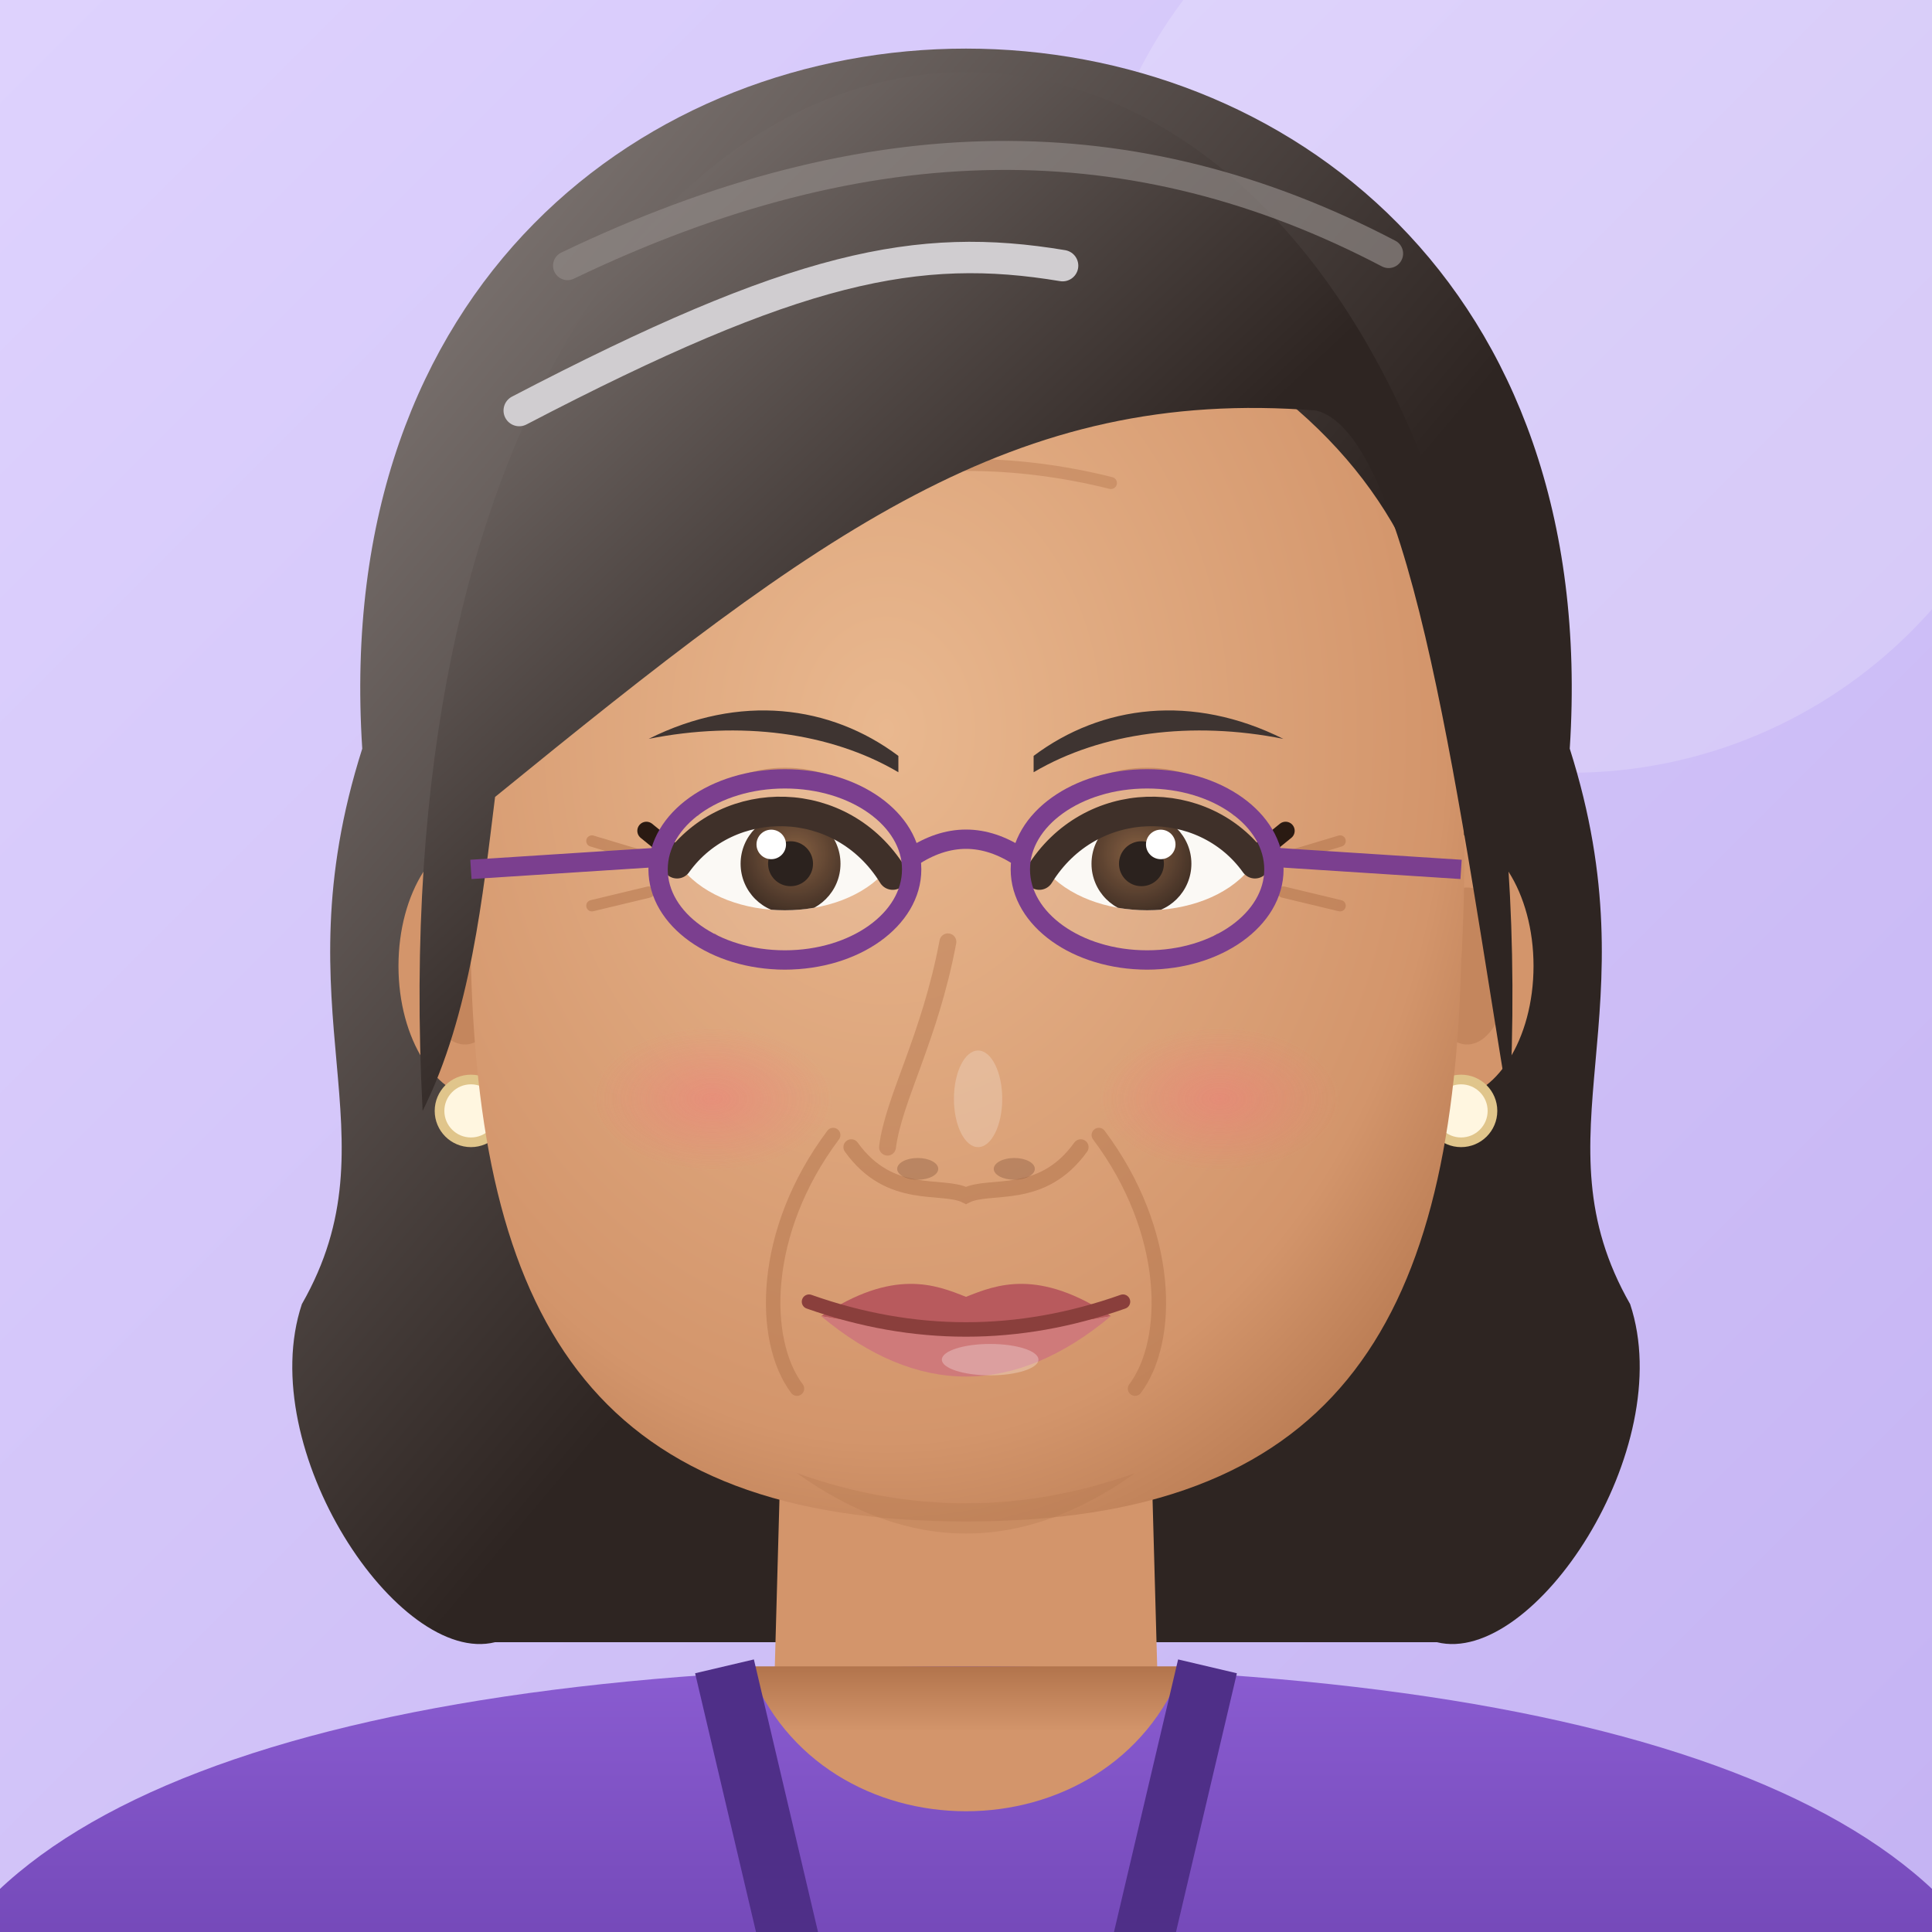
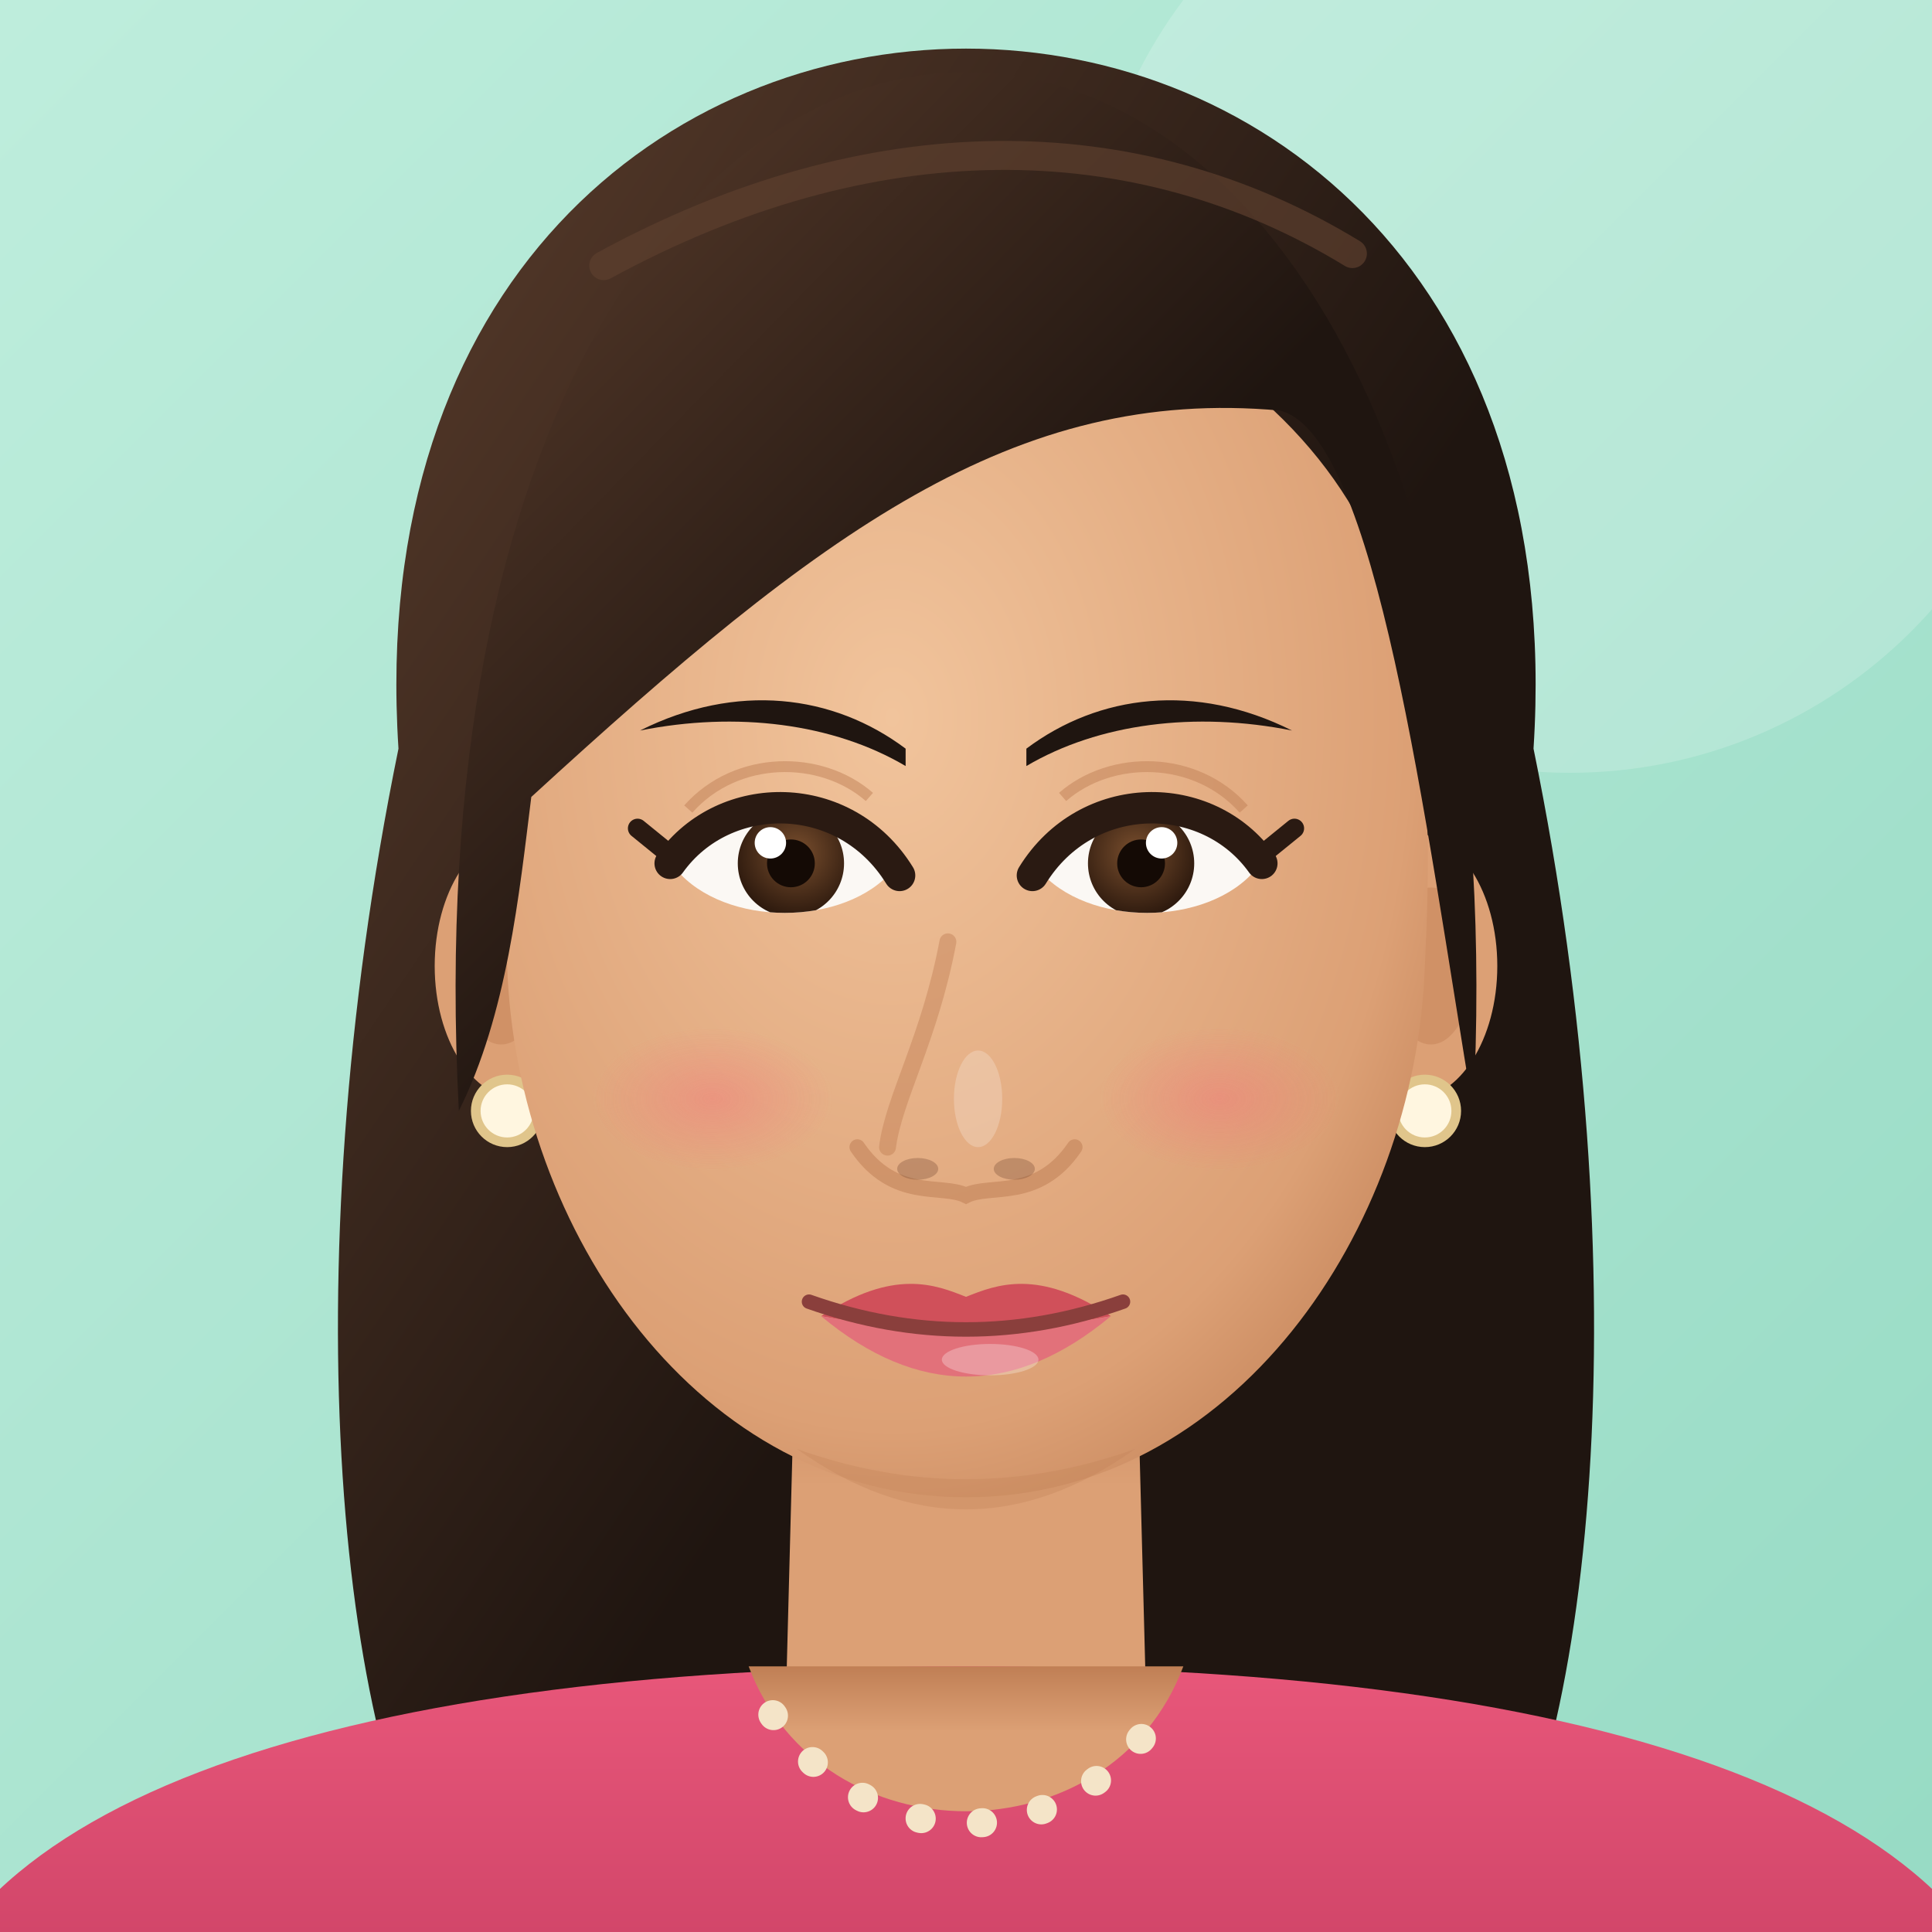
- <svg xmlns="http://www.w3.org/2000/svg" viewBox="20 28 160 160" role="img" aria-label="female middle">
+ <svg xmlns="http://www.w3.org/2000/svg" viewBox="20 28 160 160" role="img" aria-label="female adult">
  <defs>
    <linearGradient id="bg" x1="0" y1="0" x2="1" y2="1">
-       <stop offset="0" stop-color="#e2d7ff" />
-       <stop offset="1" stop-color="#c2b0f2" />
+       <stop offset="0" stop-color="#c4f0e0" />
+       <stop offset="1" stop-color="#93d9c2" />
    </linearGradient>
    <radialGradient id="skin" cx=".42" cy=".38" r=".75">
-       <stop offset="0" stop-color="#e9b88f" />
-       <stop offset=".75" stop-color="#d3956b" />
-       <stop offset="1" stop-color="#b2744c" />
+       <stop offset="0" stop-color="#f1c49c" />
+       <stop offset=".75" stop-color="#dca075" />
+       <stop offset="1" stop-color="#c07f55" />
    </radialGradient>
    <linearGradient id="neck" x1="0" y1="0" x2="0" y2="1">
-       <stop offset="0" stop-color="#b2744c" />
-       <stop offset=".45" stop-color="#d3956b" />
-       <stop offset="1" stop-color="#d3956b" />
+       <stop offset="0" stop-color="#c07f55" />
+       <stop offset=".45" stop-color="#dca075" />
+       <stop offset="1" stop-color="#dca075" />
    </linearGradient>
    <linearGradient id="hair" x1="0" y1="0" x2="1" y2="1">
-       <stop offset="0" stop-color="#8f8784" />
-       <stop offset=".55" stop-color="#2e2522" />
-       <stop offset="1" stop-color="#2e2522" />
+       <stop offset="0" stop-color="#5c3e2d" />
+       <stop offset=".55" stop-color="#1f1510" />
+       <stop offset="1" stop-color="#1f1510" />
    </linearGradient>
    <radialGradient id="iris" cx=".45" cy=".4" r=".6">
      <stop offset="0" stop-color="#7a4f2e" />
      <stop offset="1" stop-color="#2e1a0e" />
    </radialGradient>
    <radialGradient id="blush" cx=".5" cy=".5" r=".5">
      <stop offset="0" stop-color="#f27b7b" stop-opacity=".6" />
      <stop offset="1" stop-color="#f27b7b" stop-opacity="0" />
    </radialGradient>
    <linearGradient id="shirt" x1="0" y1="0" x2="0" y2="1">
-       <stop offset="0" stop-color="#8a5cd1" />
-       <stop offset="1" stop-color="#6a40ad" />
+       <stop offset="0" stop-color="#e8577a" />
+       <stop offset="1" stop-color="#c63d61" />
    </linearGradient>
    <clipPath id="eyeR">
      <path d="M106 100 C110 93.5 120 93.5 124 100 C120 104.8 110 104.8 106 100 Z" />
    </clipPath>
  </defs>
  <rect x="0" y="0" width="200" height="200" fill="url(#bg)" />
  <circle cx="150" cy="52" r="40" fill="#ffffff" opacity=".18" />
-   <path d="M50 90 C45 12.7 155 12.7 150 90 C157 112 147 122 155 136 C159 148 147 166 139 164 L61 164 C53 166 41 148 45 136 C53 122 43 112 50 90 Z" fill="url(#hair)" />
-   <path d="M85 136 L84 172 L116 172 L115 136 Z" fill="url(#neck)" />
+   <path d="M53 90 C48 12.7 152 12.7 147 90 C156 134 152 174 142 188 L58 188 C48 174 44 134 53 90 Z" fill="url(#hair)" />
+   <path d="M86 134 L85 172 L115 172 L114 134 Z" fill="url(#neck)" />
  <path d="M12 200 C14 178 46 166 100 166 C154 166 186 178 188 200 Z" fill="url(#shirt)" />
  <path d="M82 166 C88 182 112 182 118 166 Z" fill="url(#neck)" />
-   <path d="M80 166 L88 200 M120 166 L112 200" stroke="#4f2f88" stroke-width="5" />
-   <ellipse cx="60" cy="108" rx="7.0" ry="11.0" fill="#d3956b" />
-   <ellipse cx="58.5" cy="108" rx="3.5" ry="6.5" fill="#b2744c" opacity=".45" />
-   <circle cx="59" cy="120" r="2.6" fill="#fff6e0" stroke="#e0c58b" stroke-width=".8" />
-   <ellipse cx="140" cy="108" rx="7.0" ry="11.0" fill="#d3956b" />
-   <ellipse cx="141.5" cy="108" rx="3.5" ry="6.5" fill="#b2744c" opacity=".45" />
-   <circle cx="141" cy="120" r="2.6" fill="#fff6e0" stroke="#e0c58b" stroke-width=".8" />
-   <path d="M100 154 C130.34 154 140.18 138 141 108 C142.64 78 137.72 60 100 48 C62.28 60 57.36 78 59 108 C59.82 138 69.66 154 100 154 Z" fill="url(#skin)" />
-   <path d="M86 150 Q100 160 114 150 Q100 155 86 150 Z" fill="#b2744c" opacity=".3" />
+   <path d="M84 170 C92 182 108 182 116 170" stroke="#f4e4c8" stroke-width="2.4" fill="none" stroke-dasharray="0.1 5" stroke-linecap="round" />
+   <ellipse cx="63" cy="108" rx="7.0" ry="11.0" fill="#dca075" />
+   <ellipse cx="61.5" cy="108" rx="3.5" ry="6.5" fill="#c07f55" opacity=".45" />
+   <circle cx="62" cy="120" r="2.6" fill="#fff6e0" stroke="#e0c58b" stroke-width=".8" />
+   <ellipse cx="137" cy="108" rx="7.0" ry="11.0" fill="#dca075" />
+   <ellipse cx="138.5" cy="108" rx="3.5" ry="6.5" fill="#c07f55" opacity=".45" />
+   <circle cx="138" cy="120" r="2.6" fill="#fff6e0" stroke="#e0c58b" stroke-width=".8" />
+   <path d="M100 152 C122.04 152 137.24 130 138 108 C139.52 78 134.96 60 100 48 C65.04 60 60.48 78 62 108 C62.76 130 77.96 152 100 152 Z" fill="url(#skin)" />
+   <path d="M86 148 Q100 158 114 148 Q100 153 86 148 Z" fill="#c07f55" opacity=".3" />
  <ellipse cx="79" cy="119" rx="10" ry="6" fill="url(#blush)" opacity="0.8" />
  <ellipse cx="121" cy="119" rx="10" ry="6" fill="url(#blush)" opacity="0.8" />
-   <g transform="translate(115 100) scale(0.94) translate(-115 -100)">
+   <g transform="translate(115 100) scale(1.0) translate(-115 -100)">
    <path d="M106 100 C110 93.5 120 93.5 124 100 C120 104.8 110 104.8 106 100 Z" fill="#fbf8f4" />
    <g clip-path="url(#eyeR)">
      <circle cx="114.5" cy="99.5" r="4.4" fill="url(#iris)" />
      <circle cx="114.5" cy="99.5" r="1.98" fill="#140a05" />
      <circle cx="116.2" cy="97.8" r="1.3" fill="#ffffff" />
-       <path d="M104 92 H126 V96.4 C120 94.8 110 94.8 104 96.4 Z" fill="#d3956b" />
+       <path d="M104 93 H126 V96.8 C120 94.4 110 94.4 104 96.8 Z" fill="#c07f55" opacity=".18" />
    </g>
    <path d="M105.5 100.5 C110 93.2 120 93.2 124.5 99.5" stroke="#2a1a12" stroke-width="2.6" fill="none" stroke-linecap="round" />
    <path d="M124 99.2 l3.2 -2.6" stroke="#2a1a12" stroke-width="1.6" stroke-linecap="round" />
-     <path d="M108 94 C112 90.5 119 90.5 123 95" stroke="#b2744c" stroke-width=".9" fill="none" opacity=".5" />
-     <path d="M108.5 106.5 C113 109 118 109 121.5 106" stroke="#b2744c" stroke-width="1" fill="none" opacity=".55" />
-     <path d="M127 99 l5 -1.5 M127 102 l5 1.2" stroke="#b2744c" stroke-width="1" opacity=".55" stroke-linecap="round" />
-     <path d="M105 90 C111 85.5 119 84.5 127 88.5 C119 86.9 111 87.9 105 91.44 Z" fill="#3e3431" />
+     <path d="M108 94 C112 90.5 119 90.5 123 95" stroke="#c07f55" stroke-width=".9" fill="none" opacity=".5" />
+     <path d="M105 90 C111 85.5 119 84.5 127 88.5 C119 86.9 111 87.9 105 91.44 Z" fill="#1f1510" />
  </g>
  <g transform="translate(200 0) scale(-1 1)">
-     <g transform="translate(115 100) scale(0.94) translate(-115 -100)">
+     <g transform="translate(115 100) scale(1.0) translate(-115 -100)">
      <path d="M106 100 C110 93.5 120 93.5 124 100 C120 104.8 110 104.8 106 100 Z" fill="#fbf8f4" />
      <g clip-path="url(#eyeR)">
        <circle cx="114.5" cy="99.5" r="4.4" fill="url(#iris)" />
        <circle cx="114.5" cy="99.5" r="1.98" fill="#140a05" />
        <circle cx="116.2" cy="97.8" r="1.3" fill="#ffffff" />
-         <path d="M104 92 H126 V96.4 C120 94.8 110 94.8 104 96.4 Z" fill="#d3956b" />
+         <path d="M104 93 H126 V96.8 C120 94.4 110 94.4 104 96.8 Z" fill="#c07f55" opacity=".18" />
      </g>
      <path d="M105.5 100.5 C110 93.2 120 93.2 124.5 99.5" stroke="#2a1a12" stroke-width="2.6" fill="none" stroke-linecap="round" />
      <path d="M124 99.2 l3.2 -2.6" stroke="#2a1a12" stroke-width="1.6" stroke-linecap="round" />
-       <path d="M108 94 C112 90.5 119 90.5 123 95" stroke="#b2744c" stroke-width=".9" fill="none" opacity=".5" />
-       <path d="M108.5 106.5 C113 109 118 109 121.5 106" stroke="#b2744c" stroke-width="1" fill="none" opacity=".55" />
-       <path d="M127 99 l5 -1.5 M127 102 l5 1.2" stroke="#b2744c" stroke-width="1" opacity=".55" stroke-linecap="round" />
-       <path d="M105 90 C111 85.5 119 84.5 127 88.5 C119 86.9 111 87.9 105 91.44 Z" fill="#3e3431" />
+       <path d="M108 94 C112 90.5 119 90.5 123 95" stroke="#c07f55" stroke-width=".9" fill="none" opacity=".5" />
+       <path d="M105 90 C111 85.5 119 84.5 127 88.5 C119 86.9 111 87.9 105 91.44 Z" fill="#1f1510" />
    </g>
  </g>
-   <path d="M98.5 106 C97 114 94 119 93.5 123" stroke="#b2744c" stroke-width="1.4" fill="none" opacity=".45" stroke-linecap="round" />
-   <path d="M90.5 123 C93.73 127.5 98 126 100 127 C102 126 106.27 127.5 109.5 123" stroke="#b2744c" stroke-width="1.3" fill="none" opacity=".55" stroke-linecap="round" />
+   <path d="M98.5 106 C97 114 94 119 93.5 123" stroke="#c07f55" stroke-width="1.4" fill="none" opacity=".45" stroke-linecap="round" />
+   <path d="M91 123 C94.06 127.5 98 126 100 127 C102 126 105.94 127.5 109 123" stroke="#c07f55" stroke-width="1.3" fill="none" opacity=".55" stroke-linecap="round" />
  <ellipse cx="96" cy="124.8" rx="1.7" ry="0.9" fill="#6b3f2a" opacity=".3" />
  <ellipse cx="104" cy="124.8" rx="1.7" ry="0.9" fill="#6b3f2a" opacity=".3" />
  <ellipse cx="101" cy="119" rx="2" ry="4" fill="#ffffff" opacity=".22" />
-   <path d="M88 137 C94 133 97.5 134.4 100 135.4 C102.5 134.4 106 133 112 137 Q100 139.2 88 137 Z" fill="#b85a5d" />
-   <path d="M88 137 Q100 139.2 112 137 Q100 147 88 137 Z" fill="#cf7a7a" />
+   <path d="M88 137 C94 133 97.5 134.4 100 135.4 C102.5 134.4 106 133 112 137 Q100 139.2 88 137 Z" fill="#d0505a" />
+   <path d="M88 137 Q100 139.2 112 137 Q100 147 88 137 Z" fill="#e2717a" />
  <path d="M87 135.8 Q100 140.4 113 135.8" stroke="#8a3f3c" stroke-width="1.2" fill="none" stroke-linecap="round" />
  <ellipse cx="102" cy="140.6" rx="4" ry="1.3" fill="#ffffff" opacity=".28" />
-   <path d="M89 122 C83 130 83 139 86 143 M111 122 C117 130 117 139 114 143" stroke="#b2744c" stroke-width="1.2" fill="none" opacity="0.5" stroke-linecap="round" />
-   <path d="M88 68 q12 -3 24 0" stroke="#b2744c" stroke-width="1" fill="none" opacity="0.4" stroke-linecap="round" />
-   <path d="M55 120 C49 5.3 151 5.3 145 120 C141 96 137 64 129 62 C104 60 88 72 61 94 C60 102 59 112 55 120 Z" fill="url(#hair)" />
-   <path d="M67 50 C92 38 114 38 135 49" stroke="#8f8784" stroke-width="2.4" fill="none" opacity=".7" stroke-linecap="round" />
-   <path d="M63 62 C86 50 96 48 108 50" stroke="#d0cdd0" stroke-width="2.6" fill="none" stroke-linecap="round" />
-   <ellipse cx="85" cy="100" rx="10.5" ry="7.5" fill="#ffffff" fill-opacity=".1" stroke="#7b3f8f" stroke-width="1.6" />
-   <ellipse cx="115" cy="100" rx="10.5" ry="7.5" fill="#ffffff" fill-opacity=".1" stroke="#7b3f8f" stroke-width="1.6" />
-   <path d="M95.5 99 Q100 96 104.5 99 M74.5 99 L59 100 M125.5 99 L141 100" stroke="#7b3f8f" stroke-width="1.6" fill="none" />
+   <path d="M58 120 C52 5.3 148 5.3 142 120 C138 96 134 64 126 62 C104 60 88 72 64 94 C63 102 62 112 58 120 Z" fill="url(#hair)" />
+   <path d="M70 50 C92 38 114 38 132 49" stroke="#5c3e2d" stroke-width="2.4" fill="none" opacity=".7" stroke-linecap="round" />
</svg>
